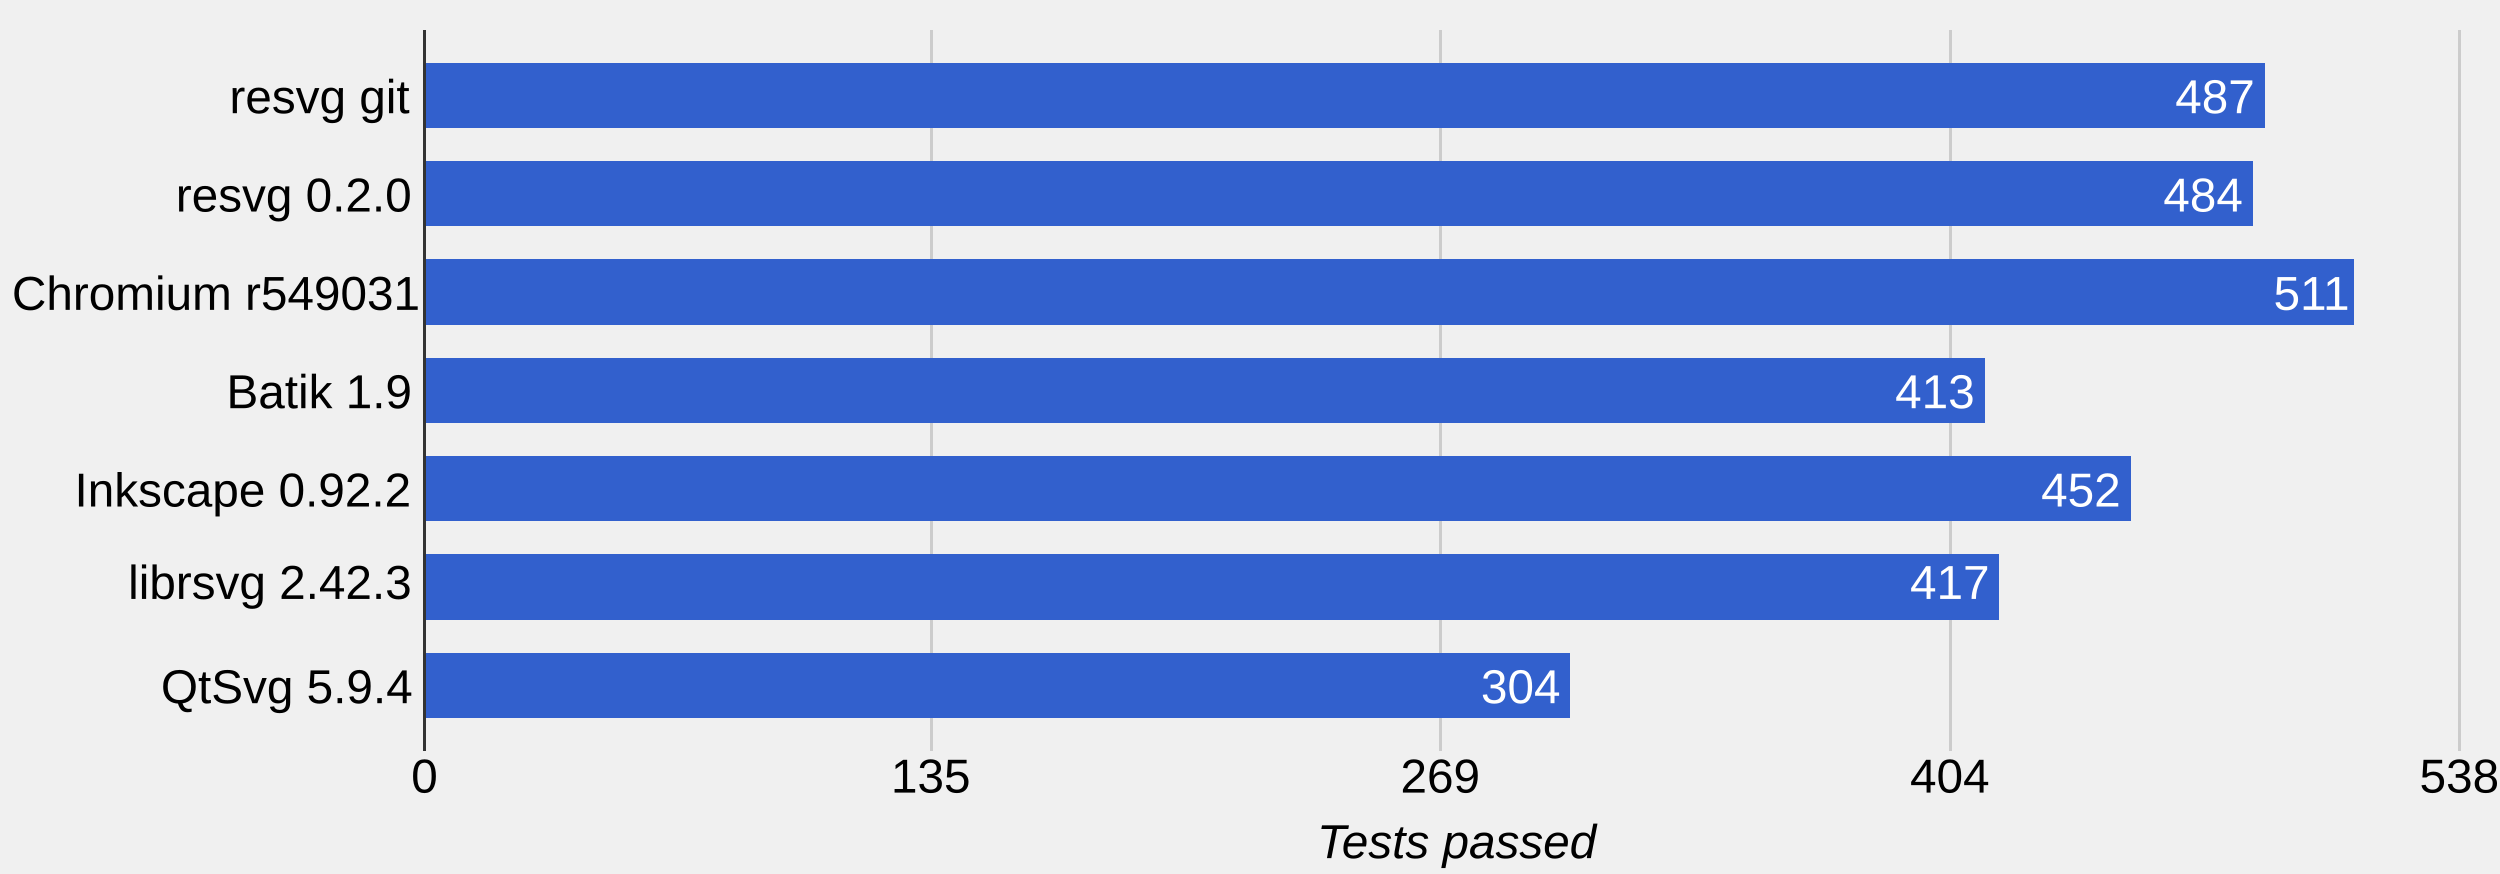
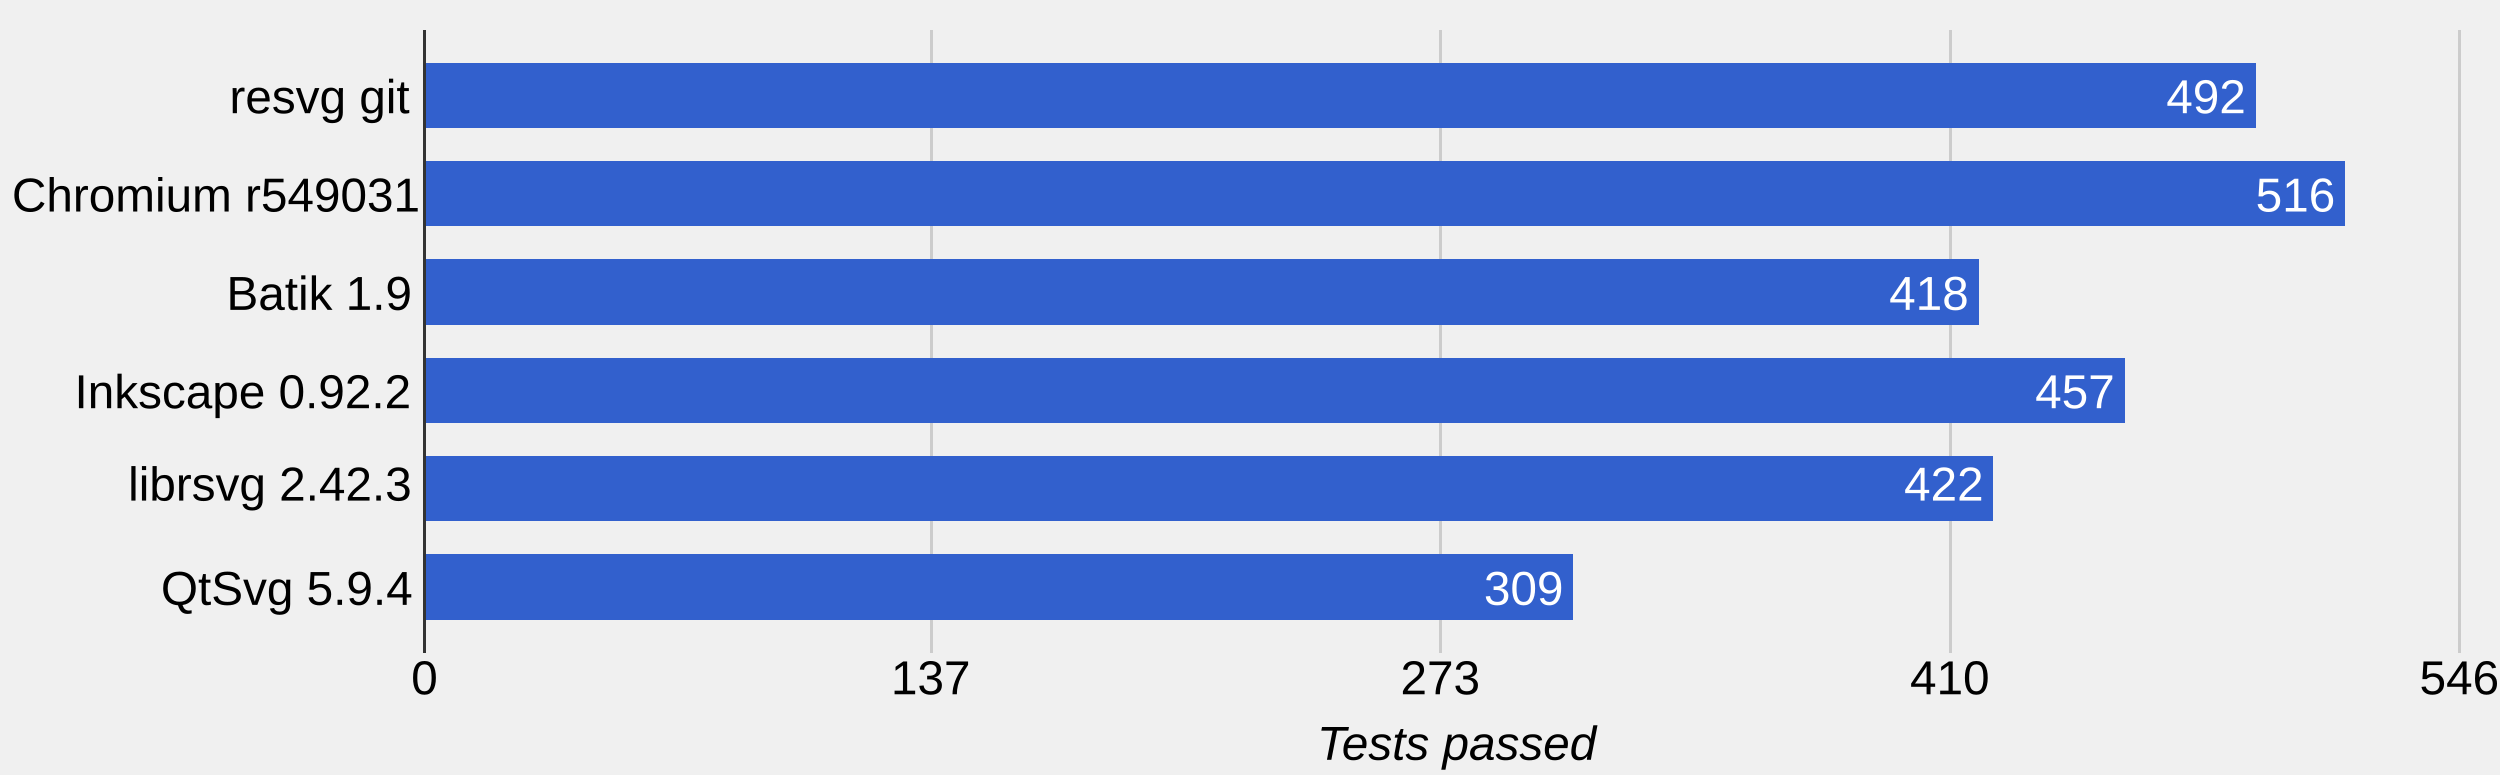
- <svg xmlns="http://www.w3.org/2000/svg" height="293" shape-rendering="crispEdges" width="839">
+ <svg xmlns="http://www.w3.org/2000/svg" height="260" shape-rendering="crispEdges" width="839">
  <text font-family="Arial" font-size="16" x="77" y="38">resvg git</text>
-   <text font-family="Arial" font-size="16" x="59" y="71">resvg 0.2.0</text>
-   <text font-family="Arial" font-size="16" x="4" y="104">Chromium r549031</text>
-   <text font-family="Arial" font-size="16" x="76" y="137">Batik 1.9</text>
-   <text font-family="Arial" font-size="16" x="25" y="170">Inkscape 0.92.2</text>
-   <text font-family="Arial" font-size="16" x="43" y="201">librsvg 2.42.3</text>
-   <text font-family="Arial" font-size="16" x="54" y="236">QtSvg 5.9.4</text>
-   <rect fill="#ccc" height="242" width="1" x="142" y="10" />
-   <text fill="#000" font-family="Arial" font-size="16" x="138" y="266">0</text>
-   <rect fill="#ccc" height="242" width="1" x="312" y="10" />
-   <text fill="#000" font-family="Arial" font-size="16" x="299" y="266">135</text>
-   <rect fill="#ccc" height="242" width="1" x="483" y="10" />
-   <text fill="#000" font-family="Arial" font-size="16" x="470" y="266">269</text>
-   <rect fill="#ccc" height="242" width="1" x="654" y="10" />
-   <text fill="#000" font-family="Arial" font-size="16" x="641" y="266">404</text>
-   <rect fill="#ccc" height="242" width="1" x="825" y="10" />
-   <text fill="#000" font-family="Arial" font-size="16" x="812" y="266">538</text>
-   <rect fill="#3260cd" height="22" width="618" x="142" y="21" />
-   <text fill="#fff" font-family="Arial" font-size="16" x="730" y="38">487</text>
-   <rect fill="#3260cd" height="22" width="614" x="142" y="54" />
-   <text fill="#fff" font-family="Arial" font-size="16" x="726" y="71">484</text>
-   <rect fill="#3260cd" height="22" width="648" x="142" y="87" />
-   <text fill="#fff" font-family="Arial" font-size="16" x="763" y="104">511</text>
-   <rect fill="#3260cd" height="22" width="524" x="142" y="120" />
-   <text fill="#fff" font-family="Arial" font-size="16" x="636" y="137">413</text>
-   <rect fill="#3260cd" height="22" width="573" x="142" y="153" />
-   <text fill="#fff" font-family="Arial" font-size="16" x="685" y="170">452</text>
-   <rect fill="#3260cd" height="22" width="529" x="142" y="186" />
-   <text fill="#fff" font-family="Arial" font-size="16" x="641" y="201">417</text>
-   <rect fill="#3260cd" height="22" width="385" x="142" y="219" />
-   <text fill="#fff" font-family="Arial" font-size="16" x="497" y="236">304</text>
-   <rect fill="#333" height="242" width="1" x="142" y="10" />
-   <text font-family="Arial" font-size="16" font-style="italic" x="442" y="288">Tests passed</text>
+   <text font-family="Arial" font-size="16" x="4" y="71">Chromium r549031</text>
+   <text font-family="Arial" font-size="16" x="76" y="104">Batik 1.9</text>
+   <text font-family="Arial" font-size="16" x="25" y="137">Inkscape 0.92.2</text>
+   <text font-family="Arial" font-size="16" x="43" y="168">librsvg 2.42.3</text>
+   <text font-family="Arial" font-size="16" x="54" y="203">QtSvg 5.9.4</text>
+   <rect fill="#ccc" height="209" width="1" x="142" y="10" />
+   <text fill="#000" font-family="Arial" font-size="16" x="138" y="233">0</text>
+   <rect fill="#ccc" height="209" width="1" x="312" y="10" />
+   <text fill="#000" font-family="Arial" font-size="16" x="299" y="233">137</text>
+   <rect fill="#ccc" height="209" width="1" x="483" y="10" />
+   <text fill="#000" font-family="Arial" font-size="16" x="470" y="233">273</text>
+   <rect fill="#ccc" height="209" width="1" x="654" y="10" />
+   <text fill="#000" font-family="Arial" font-size="16" x="641" y="233">410</text>
+   <rect fill="#ccc" height="209" width="1" x="825" y="10" />
+   <text fill="#000" font-family="Arial" font-size="16" x="812" y="233">546</text>
+   <rect fill="#3260cd" height="22" width="615" x="142" y="21" />
+   <text fill="#fff" font-family="Arial" font-size="16" x="727" y="38">492</text>
+   <rect fill="#3260cd" height="22" width="645" x="142" y="54" />
+   <text fill="#fff" font-family="Arial" font-size="16" x="757" y="71">516</text>
+   <rect fill="#3260cd" height="22" width="522" x="142" y="87" />
+   <text fill="#fff" font-family="Arial" font-size="16" x="634" y="104">418</text>
+   <rect fill="#3260cd" height="22" width="571" x="142" y="120" />
+   <text fill="#fff" font-family="Arial" font-size="16" x="683" y="137">457</text>
+   <rect fill="#3260cd" height="22" width="527" x="142" y="153" />
+   <text fill="#fff" font-family="Arial" font-size="16" x="639" y="168">422</text>
+   <rect fill="#3260cd" height="22" width="386" x="142" y="186" />
+   <text fill="#fff" font-family="Arial" font-size="16" x="498" y="203">309</text>
+   <rect fill="#333" height="209" width="1" x="142" y="10" />
+   <text font-family="Arial" font-size="16" font-style="italic" x="442" y="255">Tests passed</text>
</svg>
